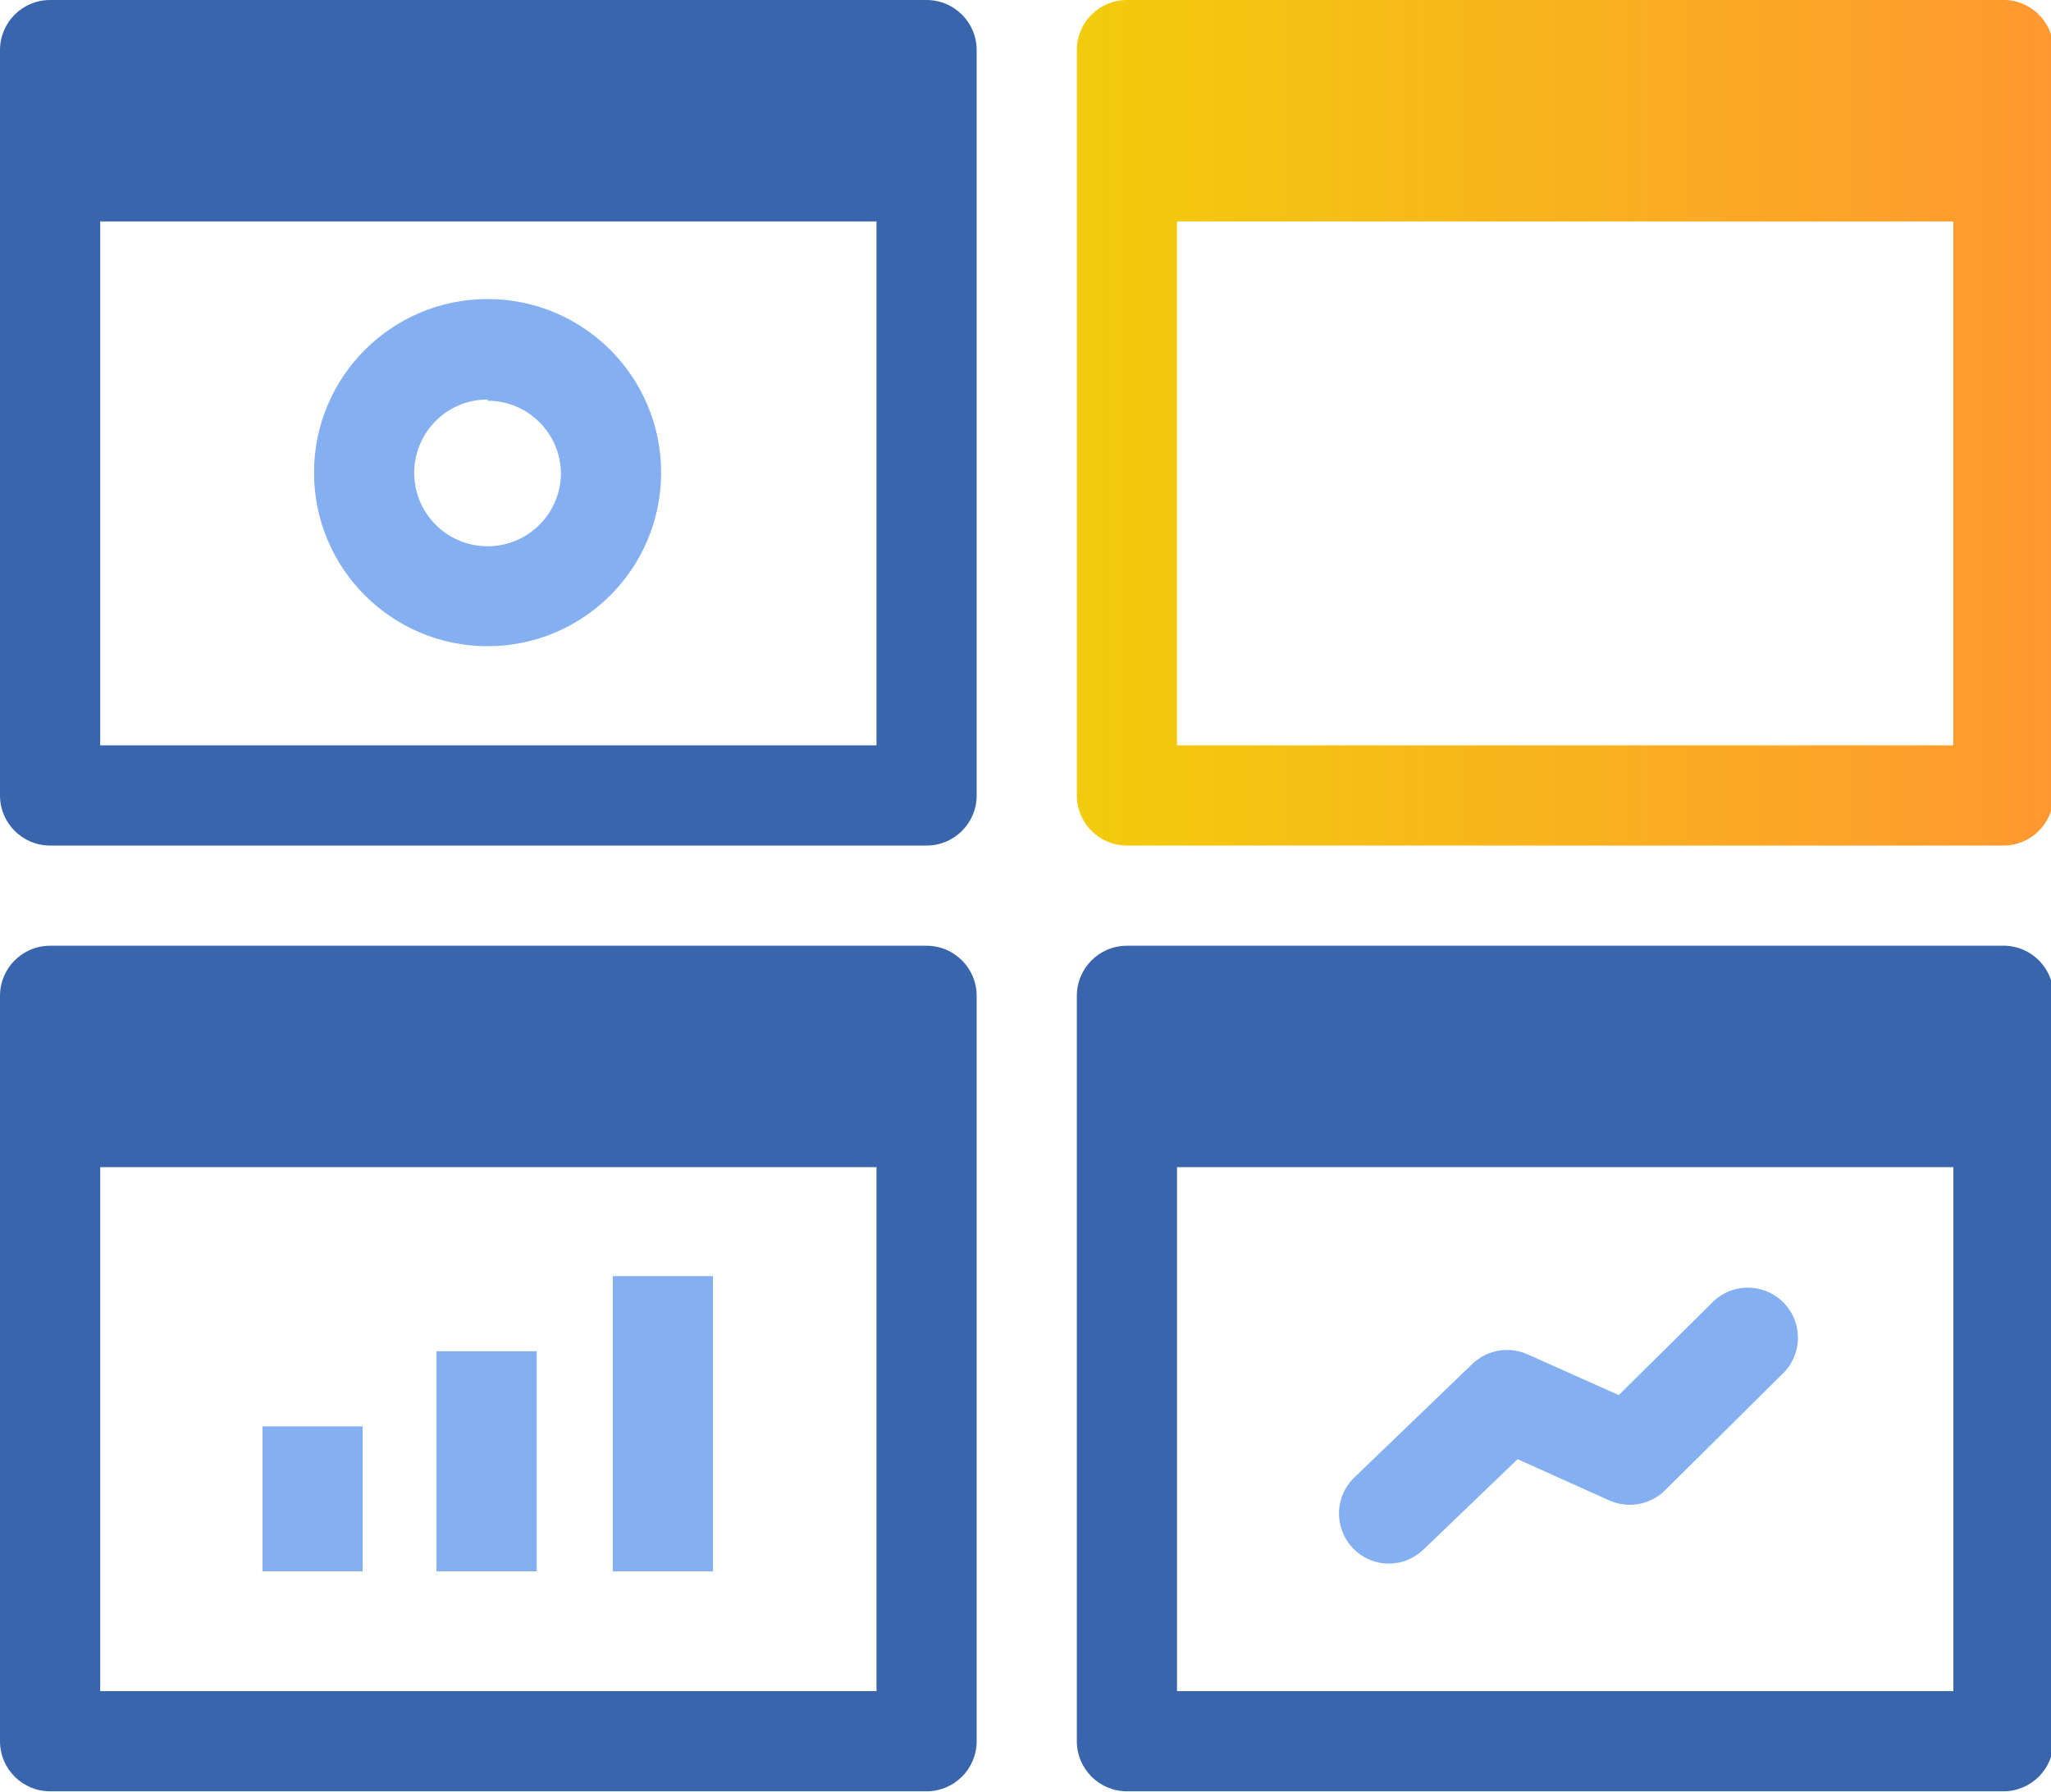
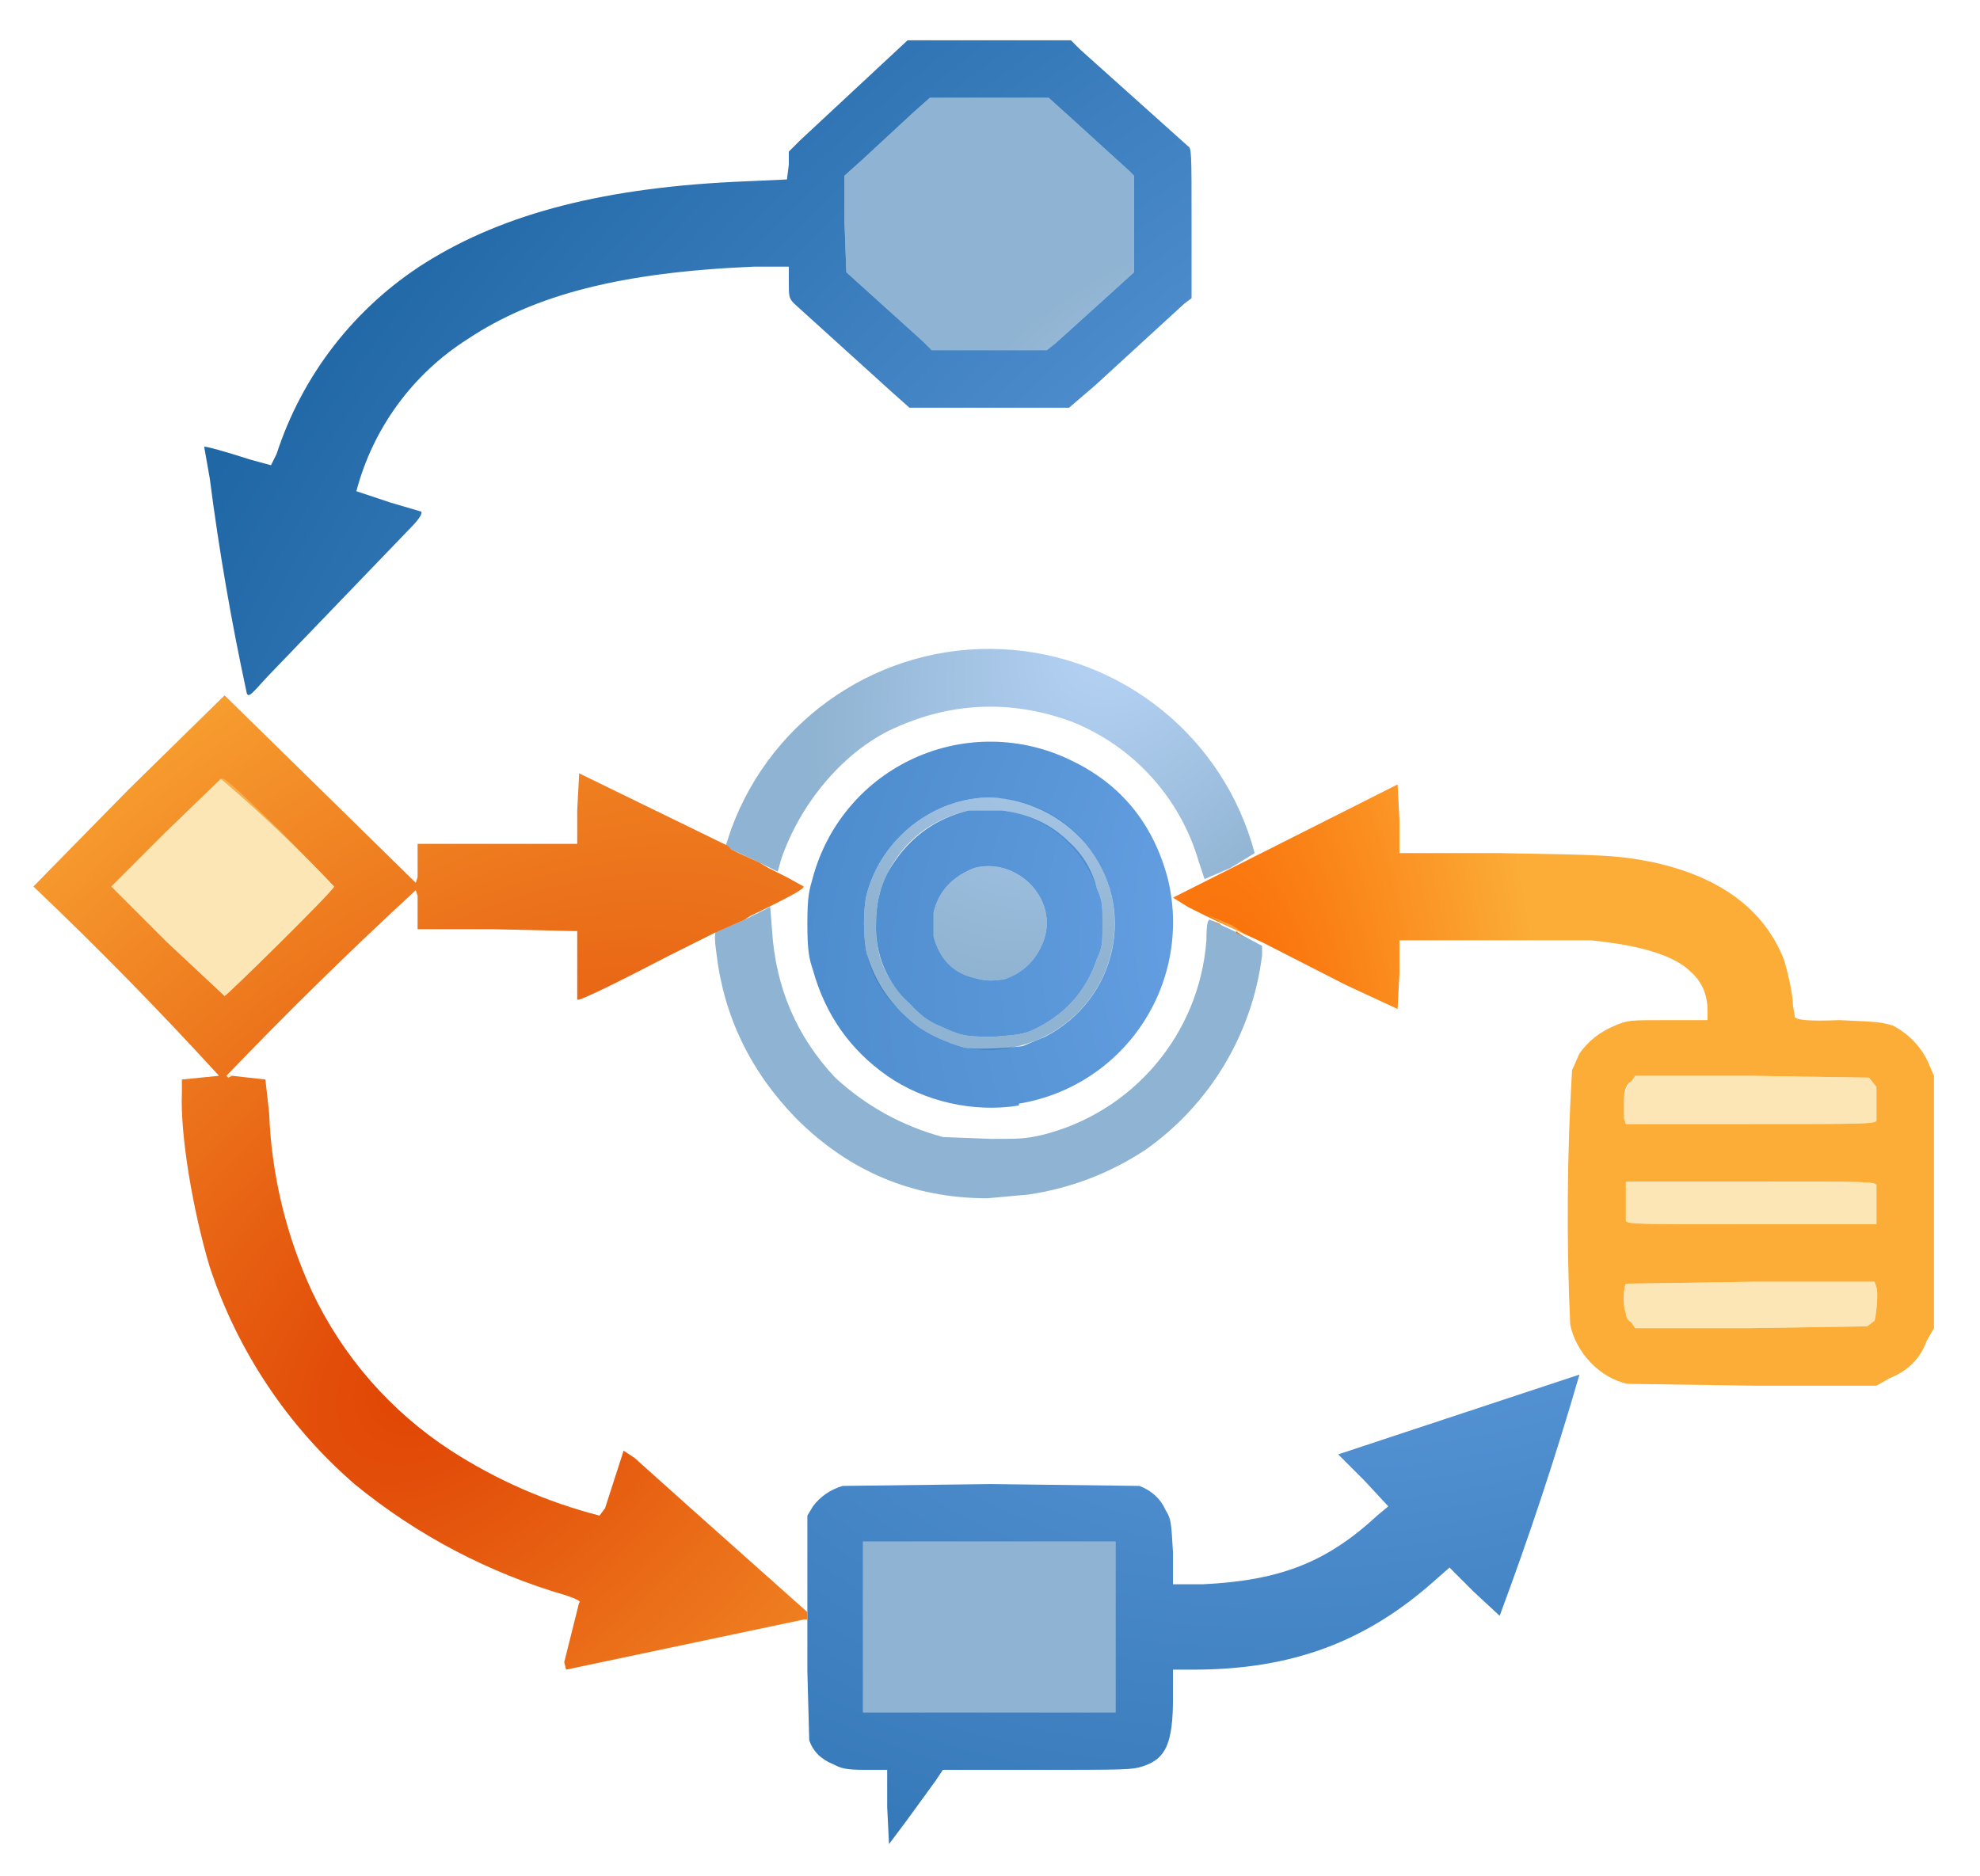
- <svg xmlns="http://www.w3.org/2000/svg" viewBox="0 0 81.9 71.52">
+ <svg xmlns="http://www.w3.org/2000/svg" width="1066.8" height="1010.8" viewBox="265 -275.7 1066.8 1010.8">
  <defs>
-     <style>.cls-1{fill:#84aff1;}.cls-2{fill:#3865ab;}.cls-3{fill:url(#linear-gradient);}</style>
-     <linearGradient id="linear-gradient" x1="42.95" y1="16.88" x2="81.9" y2="16.88" gradientUnits="userSpaceOnUse">
-       <stop offset="0" stop-color="#f2cc0c" />
-       <stop offset="1" stop-color="#ff9830" />
-     </linearGradient>
+     <radialGradient id="d" cx="615" cy="343" r="204.9" gradientTransform="matrix(.82 -.09 .23 2.2 426 -127)" gradientUnits="userSpaceOnUse">
+       <stop offset="0" style="stop-color:#fa6400" />
+       <stop offset="1" style="stop-color:#fbad37" />
+     </radialGradient>
+     <radialGradient id="e" cx="191.7" cy="690" r="208.4" gradientTransform="rotate(-44 -229 1091)scale(3.24 2)" gradientUnits="userSpaceOnUse">
+       <stop offset="0" style="stop-color:#df4103" />
+       <stop offset="1" style="stop-color:#fbad37" />
+     </radialGradient>
+     <radialGradient id="a" cx="559.3" cy="485.9" r="465.7" gradientTransform="rotate(-66 755 233)scale(1.06 1)" gradientUnits="userSpaceOnUse">
+       <stop offset="0" style="stop-color:#bada55" />
+       <stop offset="1" style="stop-color:#758d29" />
+     </radialGradient>
+     <radialGradient id="f" cx="209.6" cy="615.2" r="208.4" gradientTransform="translate(359)" gradientUnits="userSpaceOnUse">
+       <stop offset="0" style="stop-color:#bada55" />
+       <stop offset="1" style="stop-color:#758d29" />
+     </radialGradient>
+     <radialGradient id="b" cx="687.4" cy="550.5" r="465.7" gradientTransform="rotate(-36 707 914)scale(2.02 1.43)" gradientUnits="userSpaceOnUse">
+       <stop offset="0" style="stop-color:#77aff3" />
+       <stop offset="1" style="stop-color:rgb(12.695% 40.465% 64.709%)" />
+     </radialGradient>
+     <radialGradient id="c" cx="844.3" cy="358.9" r="147.5" gradientTransform="rotate(125 1143 241)scale(1.54 1)" gradientUnits="userSpaceOnUse">
+       <stop offset="0" style="stop-color:#77aff3" />
+       <stop offset="1" style="stop-color:rgb(12.695% 40.465% 64.709%)" />
+     </radialGradient>
  </defs>
-   <g id="Layer_2" data-name="Layer 2">
-     <g id="Layer_1-2" data-name="Layer 1">
-       <path class="cls-1" d="M55.46,62.43A2,2,0,0,1,54.07,59l4.72-4.54a2,2,0,0,1,2.2-.39l3.65,1.63,3.68-3.64a2,2,0,1,1,2.81,2.84l-4.64,4.6a2,2,0,0,1-2.22.41L60.6,58.26l-3.76,3.61A2,2,0,0,1,55.46,62.43Z" />
-       <path class="cls-2" d="M37,0H2A2,2,0,0,0,0,2V31.76a2,2,0,0,0,2,2H37a2,2,0,0,0,2-2V2A2,2,0,0,0,37,0ZM4,29.76V8.84H35V29.76Z" />
-       <path class="cls-3" d="M79.9,0H45a2,2,0,0,0-2,2V31.76a2,2,0,0,0,2,2h35a2,2,0,0,0,2-2V2A2,2,0,0,0,79.9,0ZM47,29.76V8.84h31V29.76Z" />
-       <path class="cls-2" d="M37,37.76H2a2,2,0,0,0-2,2V69.52a2,2,0,0,0,2,2H37a2,2,0,0,0,2-2V39.76A2,2,0,0,0,37,37.76ZM4,67.52V46.6H35V67.52Z" />
-       <path class="cls-2" d="M79.9,37.76H45a2,2,0,0,0-2,2V69.52a2,2,0,0,0,2,2h35a2,2,0,0,0,2-2V39.76A2,2,0,0,0,79.9,37.76ZM47,67.52V46.6h31V67.52Z" />
-       <rect class="cls-1" x="10.48" y="56.95" width="4" height="5.79" />
-       <rect class="cls-1" x="17.43" y="53.95" width="4" height="8.79" />
-       <rect class="cls-1" x="24.47" y="50.95" width="4" height="11.79" />
-       <path class="cls-1" d="M19.47,25.8a6.93,6.93,0,1,1,6.93-6.92A6.93,6.93,0,0,1,19.47,25.8Zm0-9.85a2.93,2.93,0,1,0,2.93,2.93A2.93,2.93,0,0,0,19.47,16Z" />
-     </g>
-   </g>
+   <path d="M595 0h789-465l5 5 58 52c2 1 2 3 2 41v41l-4 3-48 44-14 12h-86l-9-8-53-48c-3-3-3-4-3-12v-8h-19c-71 3-118 15-154 39a139 139 0 0 0-60 82l18 6 17 5q1 2-7 10l-76 79c-9 10-10 11-11 9a1382 1382 0 0 1-20-116l-3-17q3 0 25 7l11 3 3-6a192 192 0 0 1 80-103c43-27 98-41 173-44l22-1 1-8v-7l6-6 58-54zm235 960-9 12-1-20v-20h-12c-11 0-13-1-17-3q-10-4-13-13l-1-37v-84l3-5q6-8 16-11l80-1 80 1q10 4 14 13c3 5 3 6 4 23v17h16c42-2 67-12 94-37l6-5-13-14-14-14 130-43a1840 1840 0 0 1-43 130l-14-13-13-13-8 7c-37 33-77 48-130 48h-11v15c0 25-4 33-16 37-6 2-9 2-57 2h-51l-4 6zm61-386c-24 4-51-2-71-16q-30-21-40-57c-2-6-3-10-3-25s1-18 3-25a99 99 0 0 1 139-63q40 19 52 63a99 99 0 0 1-80 122Zm-52-412 5 5h62l5-4 31-28 11-10V73l-3-3-33-30-10-9h-64l-9 8-27 25-10 9v25l1 27zm24 381c7 1 23 0 30-1l12-5c39-20 50-70 22-104a72 72 0 0 0-51-25c-31 0-59 22-67 52-2 8-2 23 0 32q5 18 18 31 7 7 12 10c6 4 18 9 24 10Zm-56 266v92h136v-92zm90-275c-6 2-8 2-20 3-16 0-18-1-29-6q-8-3-16-12a55 55 0 0 1-18-43q0-15 6-27 15-27 44-34h18q22 3 36 17 11 10 15 25c3 7 3 9 3 19s0 13-3 19q-9 27-36 39Zm-31-29c7 2 10 2 17 1q15-5 21-20c9-23-14-46-37-40q-18 7-22 24v13q5 18 21 22Z" style="stroke:url(#a);fill:url(#b);stroke-opacity:0;stroke-width:0" transform="translate(-77 -254)" />
+   <path d="m839 162-41-37-1-27V73l10-9 27-25 9-8h64l10 9 33 30 3 3v52l-11 10-31 28-5 4h-62zm24 381c-6-1-18-6-24-10q-5-3-12-10-14-13-18-31c-2-9-2-24 0-32 8-30 36-52 67-52a68 68 0 1 1-13 135m33 79-22 2q-60 0-103-43-37-38-43-89-2-14 1-12l14-6 14-7 1 13q3 46 34 79 25 23 58 32l26 1c15 0 18 0 27-2a117 117 0 0 0 89-105q0-12 2-11l15 7 13 7v5a151 151 0 0 1-63 105q-29 19-63 24m-89 187h136v92H807zm90-275q27-12 36-39c3-6 3-9 3-19s0-12-3-19a63 63 0 0 0-51-42h-18q-30 7-44 34-6 12-6 27-1 25 18 43 8 9 16 12c11 5 13 6 29 6 12-1 14-1 20-3m108-88-14 6-3-9a116 116 0 0 0-69-76q-50-18-98 5c-26 13-48 40-58 69l-2 7-10-5-15-7-3-2 3-9a148 148 0 0 1 282 13zm-139 59q-16-4-21-22v-13q4-17 22-24c23-6 46 17 37 40q-6 15-21 20c-7 1-10 1-17-1" style="opacity:.5;fill:url(#c)" transform="translate(-77 -254)" />
+   <path d="M1384 558v136l-4 7q-5 14-20 20l-7 4h-65l-69-1c-15-3-28-17-31-32a1309 1309 0 0 1 1-137l4-9q7-10 19-15c7-3 8-3 28-3h22v-5q0-13-9-21-13-13-54-17h-103v18l-1 19-28-13-45-23-30-14 2 2-2-2-10-5-8-5 121-61 1 19v18h54c56 1 63 1 83 5q54 12 70 52c2 6 5 19 5 25l1 6q0 3 24 2c22 1 22 1 29 3q13 7 19 20zm-167 23 1 3h67c61 0 68 0 68-2v-18l-4-5-64-1h-62l-2 3q-4 2-4 10zm4 110 2 3h61l64-1 4-3c1-4 2-15 1-18l-1-3h-66l-68 1c-1 1-2 11 0 16q0 3 3 5Zm-3-55c0 2 7 2 67 2h68v-21c-1-2-3-2-68-2h-67v21ZM994 474l6 3-1-1zm14 6 4 3-4-2z" style="fill:url(#d);stroke:transparent" transform="translate(-77 -254)" />
+   <path d="m464 558 1 1 2-1 9 1 9 1 2 18a252 252 0 0 0 23 96 208 208 0 0 0 75 86 273 273 0 0 0 80 35l3-4 10-31 6 4 29 26 64 57v4h-2l-128 27-1-4 8-32q2-1-7-4a321 321 0 0 1-114-60 265 265 0 0 1-78-117c-9-30-16-71-15-94v-7l10-1 10-1a2030 2030 0 0 0-100-102l51-52 52-51 51 50 52 51 1-3v-18h86v-18l1-19v-1l80 39 2 2 4 2 11 5 5 3 10 5 9 5c0 1-2 3-29 16l-3 2-16 7-24 12c-27 14-49 25-50 24v-37h-3l-43-1h-40v-18l-1-3a2321 2321 0 0 0-102 100Zm-32-72 31 29c1 0 59-57 59-59a756 756 0 0 0-61-58l-30 29-29 29z" style="fill:url(#e);stroke:url(#f);stroke-opacity:0" transform="translate(-77 -254)" />
+   <path d="M1221 691q-3-2-3-5c-2-5-1-15 0-16l68-1h66l1 3c1 3 0 14-1 18l-4 3-64 1h-61zm-3-55v-21h67c65 0 67 0 68 2v21h-68c-60 0-67 0-67-2m-1-55v-10q1-8 4-10l2-3h62l64 1 4 5v18c0 2-7 2-68 2h-67zm-753-23 2-1 1 1-2 1zm-32-72-30-30 29-29 30-29c2-1 6 3 32 28l29 30c0 2-58 59-59 59zm584-2-24-13 14 6z" style="fill-opacity:.5;fill:#fbce6d" transform="translate(-77 -254)" />
</svg>
